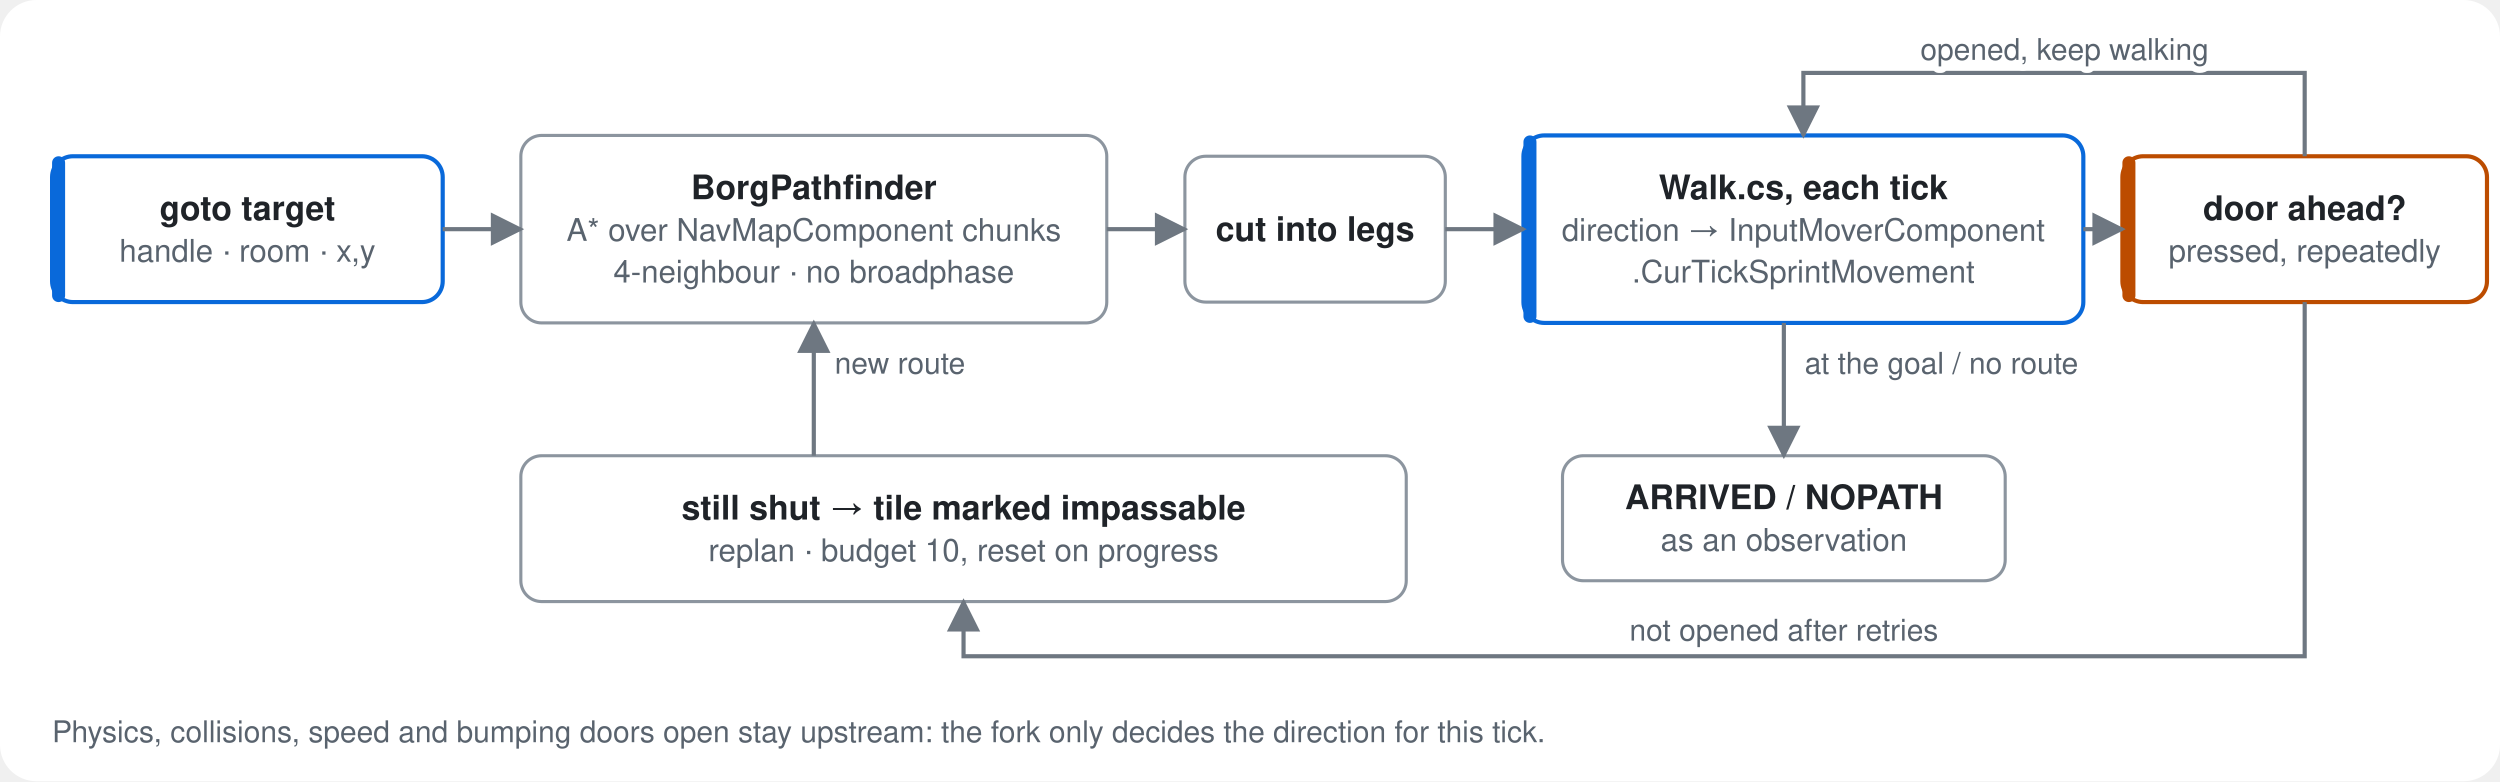
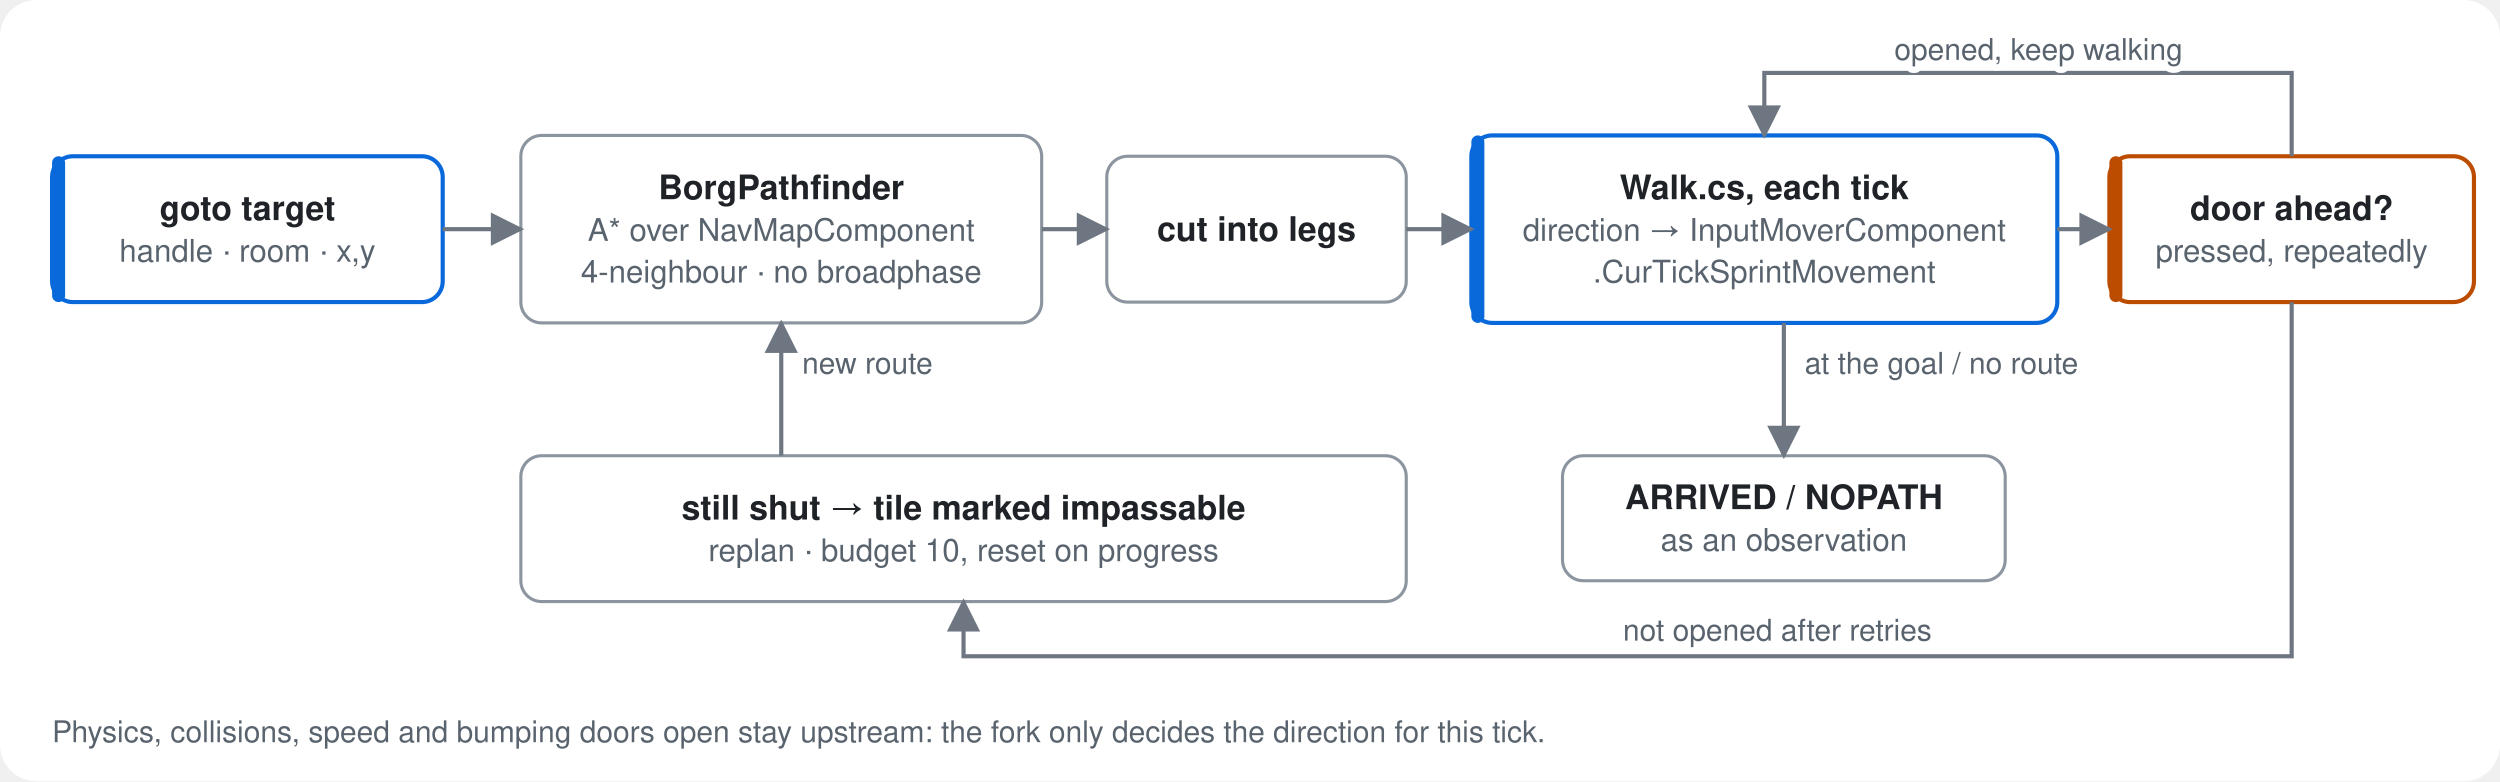
<svg xmlns="http://www.w3.org/2000/svg" width="960" height="300" viewBox="0 0 960 300" font-family="-apple-system, BlinkMacSystemFont, 'Segoe UI', Helvetica, Arial, 'Noto Sans', sans-serif">
  <defs>
    <marker id="head" viewBox="0 0 10 10" refX="9" refY="5" markerWidth="8" markerHeight="8" orient="auto-start-reverse">
      <path d="M 0 0 L 10 5 L 0 10 z" fill="#6e7781" />
    </marker>
    <marker id="tailhead" viewBox="0 0 10 10" refX="1" refY="5" markerWidth="8" markerHeight="8" orient="auto-start-reverse">
      <path d="M 10 0 L 0 5 L 10 10 z" fill="#6e7781" />
    </marker>
  </defs>
  <rect width="960" height="300" rx="14" fill="#ffffff" />
  <rect x="20" y="60" width="150" height="56" rx="8" fill="#ffffff" stroke="#0969da" stroke-width="1.6" />
  <rect x="20" y="60" width="5" height="56" rx="2.5" fill="#0969da" />
  <text x="95.0" y="84.5" text-anchor="middle" font-family="-apple-system, BlinkMacSystemFont, 'Segoe UI', Helvetica, Arial, 'Noto Sans', sans-serif" font-size="13" font-weight="700" fill="#1f2328">goto target</text>
  <text x="95.0" y="100.5" text-anchor="middle" font-family="-apple-system, BlinkMacSystemFont, 'Segoe UI', Helvetica, Arial, 'Noto Sans', sans-serif" font-size="12" fill="#59636e">handle · room · x,y</text>
-   <rect x="200" y="52" width="225" height="72" rx="8" fill="#ffffff" stroke="#8c959f" stroke-width="1.2" />
-   <text x="312.5" y="76.5" text-anchor="middle" font-family="-apple-system, BlinkMacSystemFont, 'Segoe UI', Helvetica, Arial, 'Noto Sans', sans-serif" font-size="13" font-weight="700" fill="#1f2328">BorgPathfinder</text>
-   <text x="312.5" y="92.5" text-anchor="middle" font-family="-apple-system, BlinkMacSystemFont, 'Segoe UI', Helvetica, Arial, 'Noto Sans', sans-serif" font-size="12" fill="#59636e">A* over NavMapComponent chunks</text>
-   <text x="312.5" y="108.5" text-anchor="middle" font-family="-apple-system, BlinkMacSystemFont, 'Segoe UI', Helvetica, Arial, 'Noto Sans', sans-serif" font-size="12" fill="#59636e">4-neighbour · no broadphase</text>
-   <rect x="455" y="60" width="100" height="56" rx="8" fill="#ffffff" stroke="#8c959f" stroke-width="1.2" />
-   <text x="505.0" y="92.5" text-anchor="middle" font-family="-apple-system, BlinkMacSystemFont, 'Segoe UI', Helvetica, Arial, 'Noto Sans', sans-serif" font-size="13" font-weight="700" fill="#1f2328">cut into legs</text>
-   <rect x="585" y="52" width="215" height="72" rx="8" fill="#ffffff" stroke="#0969da" stroke-width="1.6" />
-   <rect x="585" y="52" width="5" height="72" rx="2.5" fill="#0969da" />
-   <text x="692.5" y="76.5" text-anchor="middle" font-family="-apple-system, BlinkMacSystemFont, 'Segoe UI', Helvetica, Arial, 'Noto Sans', sans-serif" font-size="13" font-weight="700" fill="#1f2328">Walk.cs, each tick</text>
-   <text x="692.5" y="92.5" text-anchor="middle" font-family="-apple-system, BlinkMacSystemFont, 'Segoe UI', Helvetica, Arial, 'Noto Sans', sans-serif" font-size="12" fill="#59636e">direction → InputMoverComponent</text>
-   <text x="692.5" y="108.5" text-anchor="middle" font-family="-apple-system, BlinkMacSystemFont, 'Segoe UI', Helvetica, Arial, 'Noto Sans', sans-serif" font-size="12" fill="#59636e">.CurTickSprintMovement</text>
-   <rect x="815" y="60" width="140" height="56" rx="8" fill="#ffffff" stroke="#bc4c00" stroke-width="1.6" />
-   <rect x="815" y="60" width="5" height="56" rx="2.5" fill="#bc4c00" />
-   <text x="885.0" y="84.5" text-anchor="middle" font-family="-apple-system, BlinkMacSystemFont, 'Segoe UI', Helvetica, Arial, 'Noto Sans', sans-serif" font-size="13" font-weight="700" fill="#1f2328">door ahead?</text>
-   <text x="885.0" y="100.5" text-anchor="middle" font-family="-apple-system, BlinkMacSystemFont, 'Segoe UI', Helvetica, Arial, 'Noto Sans', sans-serif" font-size="12" fill="#59636e">pressed, repeatedly</text>
+   <rect x="200" y="52" width="200" height="72" rx="8" fill="#ffffff" stroke="#8c959f" stroke-width="1.2" />
+   <text x="300.0" y="76.5" text-anchor="middle" font-family="-apple-system, BlinkMacSystemFont, 'Segoe UI', Helvetica, Arial, 'Noto Sans', sans-serif" font-size="13" font-weight="700" fill="#1f2328">BorgPathfinder</text>
+   <text x="300.0" y="92.5" text-anchor="middle" font-family="-apple-system, BlinkMacSystemFont, 'Segoe UI', Helvetica, Arial, 'Noto Sans', sans-serif" font-size="12" fill="#59636e">A* over NavMapComponent</text>
+   <text x="300.0" y="108.5" text-anchor="middle" font-family="-apple-system, BlinkMacSystemFont, 'Segoe UI', Helvetica, Arial, 'Noto Sans', sans-serif" font-size="12" fill="#59636e">4-neighbour · no broadphase</text>
+   <rect x="425" y="60" width="115" height="56" rx="8" fill="#ffffff" stroke="#8c959f" stroke-width="1.2" />
+   <text x="482.5" y="92.5" text-anchor="middle" font-family="-apple-system, BlinkMacSystemFont, 'Segoe UI', Helvetica, Arial, 'Noto Sans', sans-serif" font-size="13" font-weight="700" fill="#1f2328">cut into legs</text>
+   <rect x="565" y="52" width="225" height="72" rx="8" fill="#ffffff" stroke="#0969da" stroke-width="1.6" />
+   <rect x="565" y="52" width="5" height="72" rx="2.5" fill="#0969da" />
+   <text x="677.5" y="76.5" text-anchor="middle" font-family="-apple-system, BlinkMacSystemFont, 'Segoe UI', Helvetica, Arial, 'Noto Sans', sans-serif" font-size="13" font-weight="700" fill="#1f2328">Walk.cs, each tick</text>
+   <text x="677.5" y="92.5" text-anchor="middle" font-family="-apple-system, BlinkMacSystemFont, 'Segoe UI', Helvetica, Arial, 'Noto Sans', sans-serif" font-size="12" fill="#59636e">direction → InputMoverComponent</text>
+   <text x="677.5" y="108.5" text-anchor="middle" font-family="-apple-system, BlinkMacSystemFont, 'Segoe UI', Helvetica, Arial, 'Noto Sans', sans-serif" font-size="12" fill="#59636e">.CurTickSprintMovement</text>
+   <rect x="810" y="60" width="140" height="56" rx="8" fill="#ffffff" stroke="#bc4c00" stroke-width="1.6" />
+   <rect x="810" y="60" width="5" height="56" rx="2.5" fill="#bc4c00" />
+   <text x="880.0" y="84.5" text-anchor="middle" font-family="-apple-system, BlinkMacSystemFont, 'Segoe UI', Helvetica, Arial, 'Noto Sans', sans-serif" font-size="13" font-weight="700" fill="#1f2328">door ahead?</text>
+   <text x="880.0" y="100.5" text-anchor="middle" font-family="-apple-system, BlinkMacSystemFont, 'Segoe UI', Helvetica, Arial, 'Noto Sans', sans-serif" font-size="12" fill="#59636e">pressed, repeatedly</text>
  <rect x="200" y="175" width="340" height="56" rx="8" fill="#ffffff" stroke="#8c959f" stroke-width="1.2" />
  <text x="370.0" y="199.5" text-anchor="middle" font-family="-apple-system, BlinkMacSystemFont, 'Segoe UI', Helvetica, Arial, 'Noto Sans', sans-serif" font-size="13" font-weight="700" fill="#1f2328">still shut → tile marked impassable</text>
  <text x="370.0" y="215.5" text-anchor="middle" font-family="-apple-system, BlinkMacSystemFont, 'Segoe UI', Helvetica, Arial, 'Noto Sans', sans-serif" font-size="12" fill="#59636e">replan · budget 10, reset on progress</text>
  <rect x="600" y="175" width="170" height="48" rx="8" fill="#ffffff" stroke="#8c959f" stroke-width="1.2" />
  <text x="685.0" y="195.5" text-anchor="middle" font-family="-apple-system, BlinkMacSystemFont, 'Segoe UI', Helvetica, Arial, 'Noto Sans', sans-serif" font-size="13" font-weight="700" fill="#1f2328">ARRIVED / NOPATH</text>
  <text x="685.0" y="211.5" text-anchor="middle" font-family="-apple-system, BlinkMacSystemFont, 'Segoe UI', Helvetica, Arial, 'Noto Sans', sans-serif" font-size="12" fill="#59636e">as an observation</text>
  <path d="M 170.0 88.0 L 200.0 88.0" fill="none" stroke="#6e7781" stroke-width="1.6" marker-end="url(#head)" />
-   <path d="M 425.0 88.0 L 455.0 88.0" fill="none" stroke="#6e7781" stroke-width="1.6" marker-end="url(#head)" />
-   <path d="M 555.0 88.0 L 585.0 88.0" fill="none" stroke="#6e7781" stroke-width="1.6" marker-end="url(#head)" />
-   <path d="M 800.0 88.0 L 815.0 88.0" fill="none" stroke="#6e7781" stroke-width="1.6" marker-end="url(#head)" />
-   <path d="M 885.0 60.0 L 885.0 28.0 L 692.5 28.0 L 692.5 52.0" fill="none" stroke="#6e7781" stroke-width="1.6" marker-end="url(#head)" />
-   <text x="792.8" y="23.0" text-anchor="middle" font-family="-apple-system, BlinkMacSystemFont, 'Segoe UI', Helvetica, Arial, 'Noto Sans', sans-serif" font-size="11.5" fill="none" stroke="#ffffff" stroke-width="5" stroke-linejoin="round">opened, keep walking</text>
-   <text x="792.8" y="23.0" text-anchor="middle" font-family="-apple-system, BlinkMacSystemFont, 'Segoe UI', Helvetica, Arial, 'Noto Sans', sans-serif" font-size="11.5" fill="#59636e">opened, keep walking</text>
-   <path d="M 885.0 116.0 L 885.0 252.0 L 370.0 252.0 L 370.0 231.0" fill="none" stroke="#6e7781" stroke-width="1.6" marker-end="url(#head)" />
-   <text x="685.0" y="246.0" text-anchor="middle" font-family="-apple-system, BlinkMacSystemFont, 'Segoe UI', Helvetica, Arial, 'Noto Sans', sans-serif" font-size="11.5" fill="none" stroke="#ffffff" stroke-width="5" stroke-linejoin="round">not opened after retries</text>
-   <text x="685.0" y="246.0" text-anchor="middle" font-family="-apple-system, BlinkMacSystemFont, 'Segoe UI', Helvetica, Arial, 'Noto Sans', sans-serif" font-size="11.5" fill="#59636e">not opened after retries</text>
-   <path d="M 312.5 175.0 L 312.5 124.0" fill="none" stroke="#6e7781" stroke-width="1.6" marker-end="url(#head)" />
-   <text x="320.5" y="143.5" text-anchor="start" font-family="-apple-system, BlinkMacSystemFont, 'Segoe UI', Helvetica, Arial, 'Noto Sans', sans-serif" font-size="11.5" fill="none" stroke="#ffffff" stroke-width="5" stroke-linejoin="round">new route</text>
-   <text x="320.5" y="143.5" text-anchor="start" font-family="-apple-system, BlinkMacSystemFont, 'Segoe UI', Helvetica, Arial, 'Noto Sans', sans-serif" font-size="11.5" fill="#59636e">new route</text>
+   <path d="M 400.0 88.0 L 425.0 88.0" fill="none" stroke="#6e7781" stroke-width="1.6" marker-end="url(#head)" />
+   <path d="M 540.0 88.0 L 565.0 88.0" fill="none" stroke="#6e7781" stroke-width="1.6" marker-end="url(#head)" />
+   <path d="M 790.0 88.0 L 810.0 88.0" fill="none" stroke="#6e7781" stroke-width="1.6" marker-end="url(#head)" />
+   <path d="M 880.0 60.0 L 880.0 28.0 L 677.5 28.0 L 677.5 52.0" fill="none" stroke="#6e7781" stroke-width="1.6" marker-end="url(#head)" />
+   <text x="782.8" y="23.0" text-anchor="middle" font-family="-apple-system, BlinkMacSystemFont, 'Segoe UI', Helvetica, Arial, 'Noto Sans', sans-serif" font-size="11.5" fill="none" stroke="#ffffff" stroke-width="5" stroke-linejoin="round">opened, keep walking</text>
+   <text x="782.8" y="23.0" text-anchor="middle" font-family="-apple-system, BlinkMacSystemFont, 'Segoe UI', Helvetica, Arial, 'Noto Sans', sans-serif" font-size="11.5" fill="#59636e">opened, keep walking</text>
+   <path d="M 880.0 116.0 L 880.0 252.0 L 370.0 252.0 L 370.0 231.0" fill="none" stroke="#6e7781" stroke-width="1.6" marker-end="url(#head)" />
+   <text x="682.5" y="246.0" text-anchor="middle" font-family="-apple-system, BlinkMacSystemFont, 'Segoe UI', Helvetica, Arial, 'Noto Sans', sans-serif" font-size="11.5" fill="none" stroke="#ffffff" stroke-width="5" stroke-linejoin="round">not opened after retries</text>
+   <text x="682.5" y="246.0" text-anchor="middle" font-family="-apple-system, BlinkMacSystemFont, 'Segoe UI', Helvetica, Arial, 'Noto Sans', sans-serif" font-size="11.5" fill="#59636e">not opened after retries</text>
+   <path d="M 300.0 175.0 L 300.0 124.0" fill="none" stroke="#6e7781" stroke-width="1.6" marker-end="url(#head)" />
+   <text x="308.0" y="143.5" text-anchor="start" font-family="-apple-system, BlinkMacSystemFont, 'Segoe UI', Helvetica, Arial, 'Noto Sans', sans-serif" font-size="11.5" fill="none" stroke="#ffffff" stroke-width="5" stroke-linejoin="round">new route</text>
+   <text x="308.0" y="143.5" text-anchor="start" font-family="-apple-system, BlinkMacSystemFont, 'Segoe UI', Helvetica, Arial, 'Noto Sans', sans-serif" font-size="11.5" fill="#59636e">new route</text>
  <path d="M 685.0 124.0 L 685.0 175.0" fill="none" stroke="#6e7781" stroke-width="1.6" marker-end="url(#head)" />
  <text x="693.0" y="143.5" text-anchor="start" font-family="-apple-system, BlinkMacSystemFont, 'Segoe UI', Helvetica, Arial, 'Noto Sans', sans-serif" font-size="11.5" fill="none" stroke="#ffffff" stroke-width="5" stroke-linejoin="round">at the goal / no route</text>
  <text x="693.0" y="143.5" text-anchor="start" font-family="-apple-system, BlinkMacSystemFont, 'Segoe UI', Helvetica, Arial, 'Noto Sans', sans-serif" font-size="11.5" fill="#59636e">at the goal / no route</text>
-   <text x="20" y="285.0" font-family="-apple-system, BlinkMacSystemFont, 'Segoe UI', Helvetica, Arial, 'Noto Sans', sans-serif" font-size="11.5" fill="#59636e">Physics, collisions, speed and bumping doors open stay upstream: the fork only decides the direction for this tick.</text>
+   <text x="20.0" y="285.0" text-anchor="start" font-family="-apple-system, BlinkMacSystemFont, 'Segoe UI', Helvetica, Arial, 'Noto Sans', sans-serif" font-size="11.5" fill="#59636e">Physics, collisions, speed and bumping doors open stay upstream: the fork only decides the direction for this tick.</text>
</svg>
